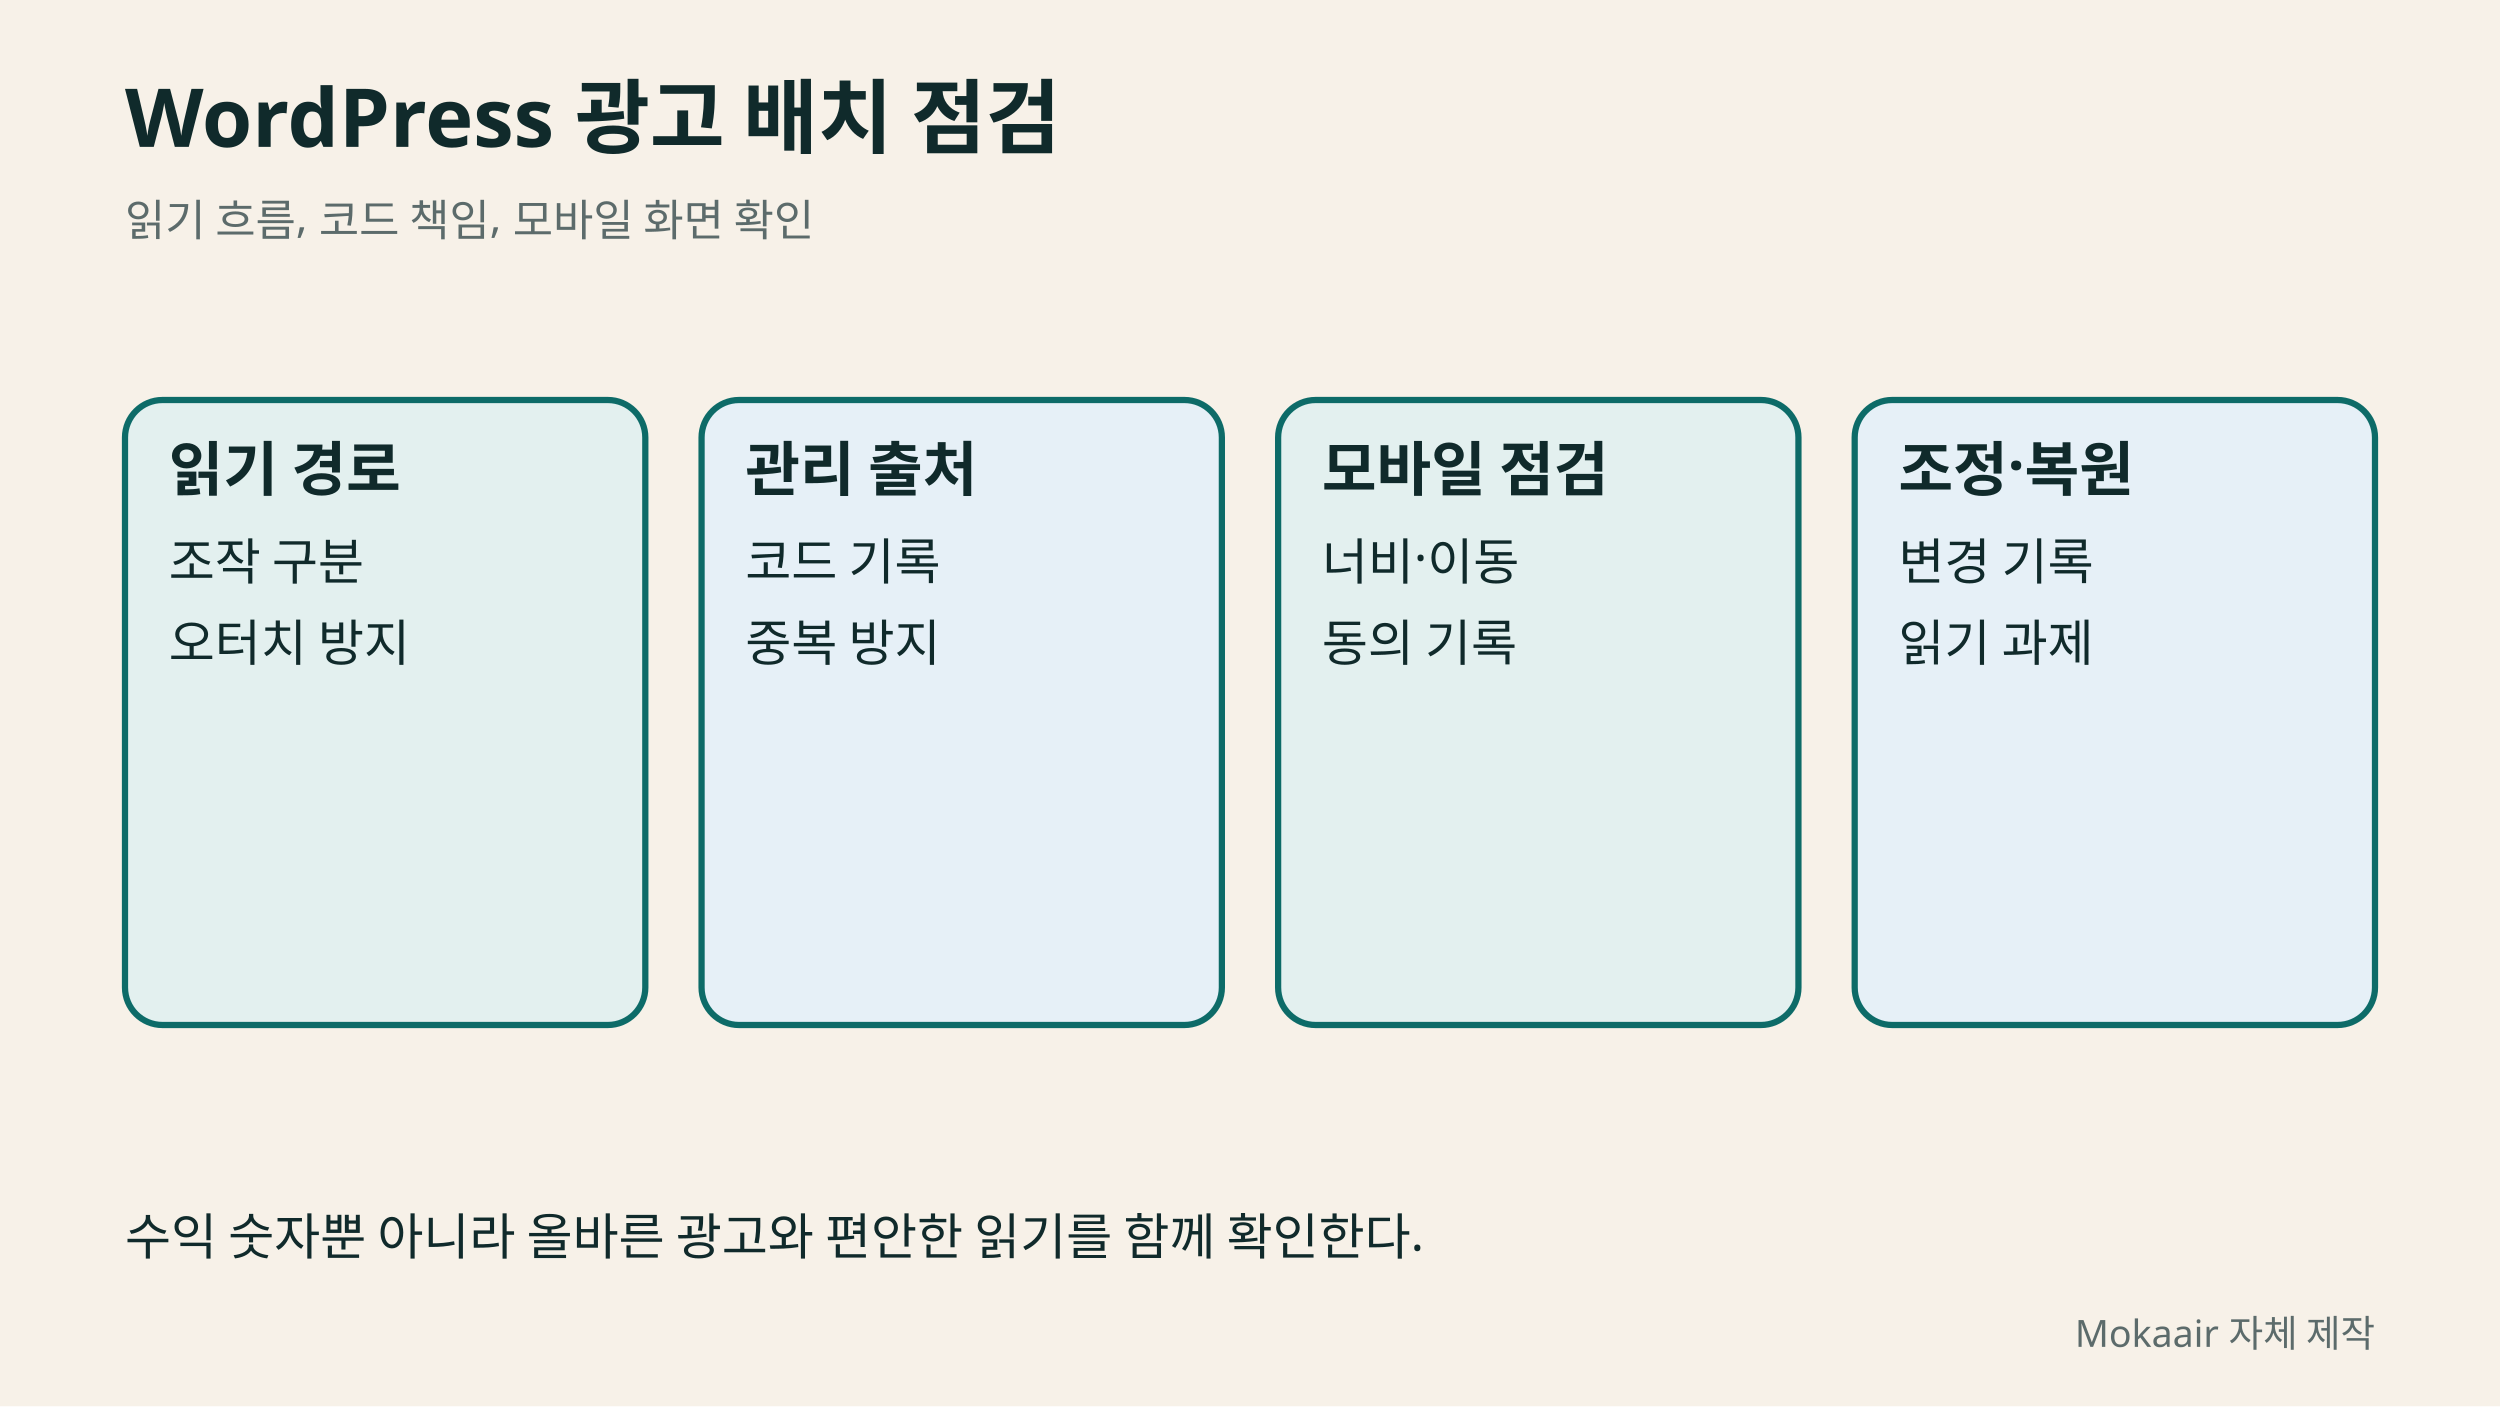
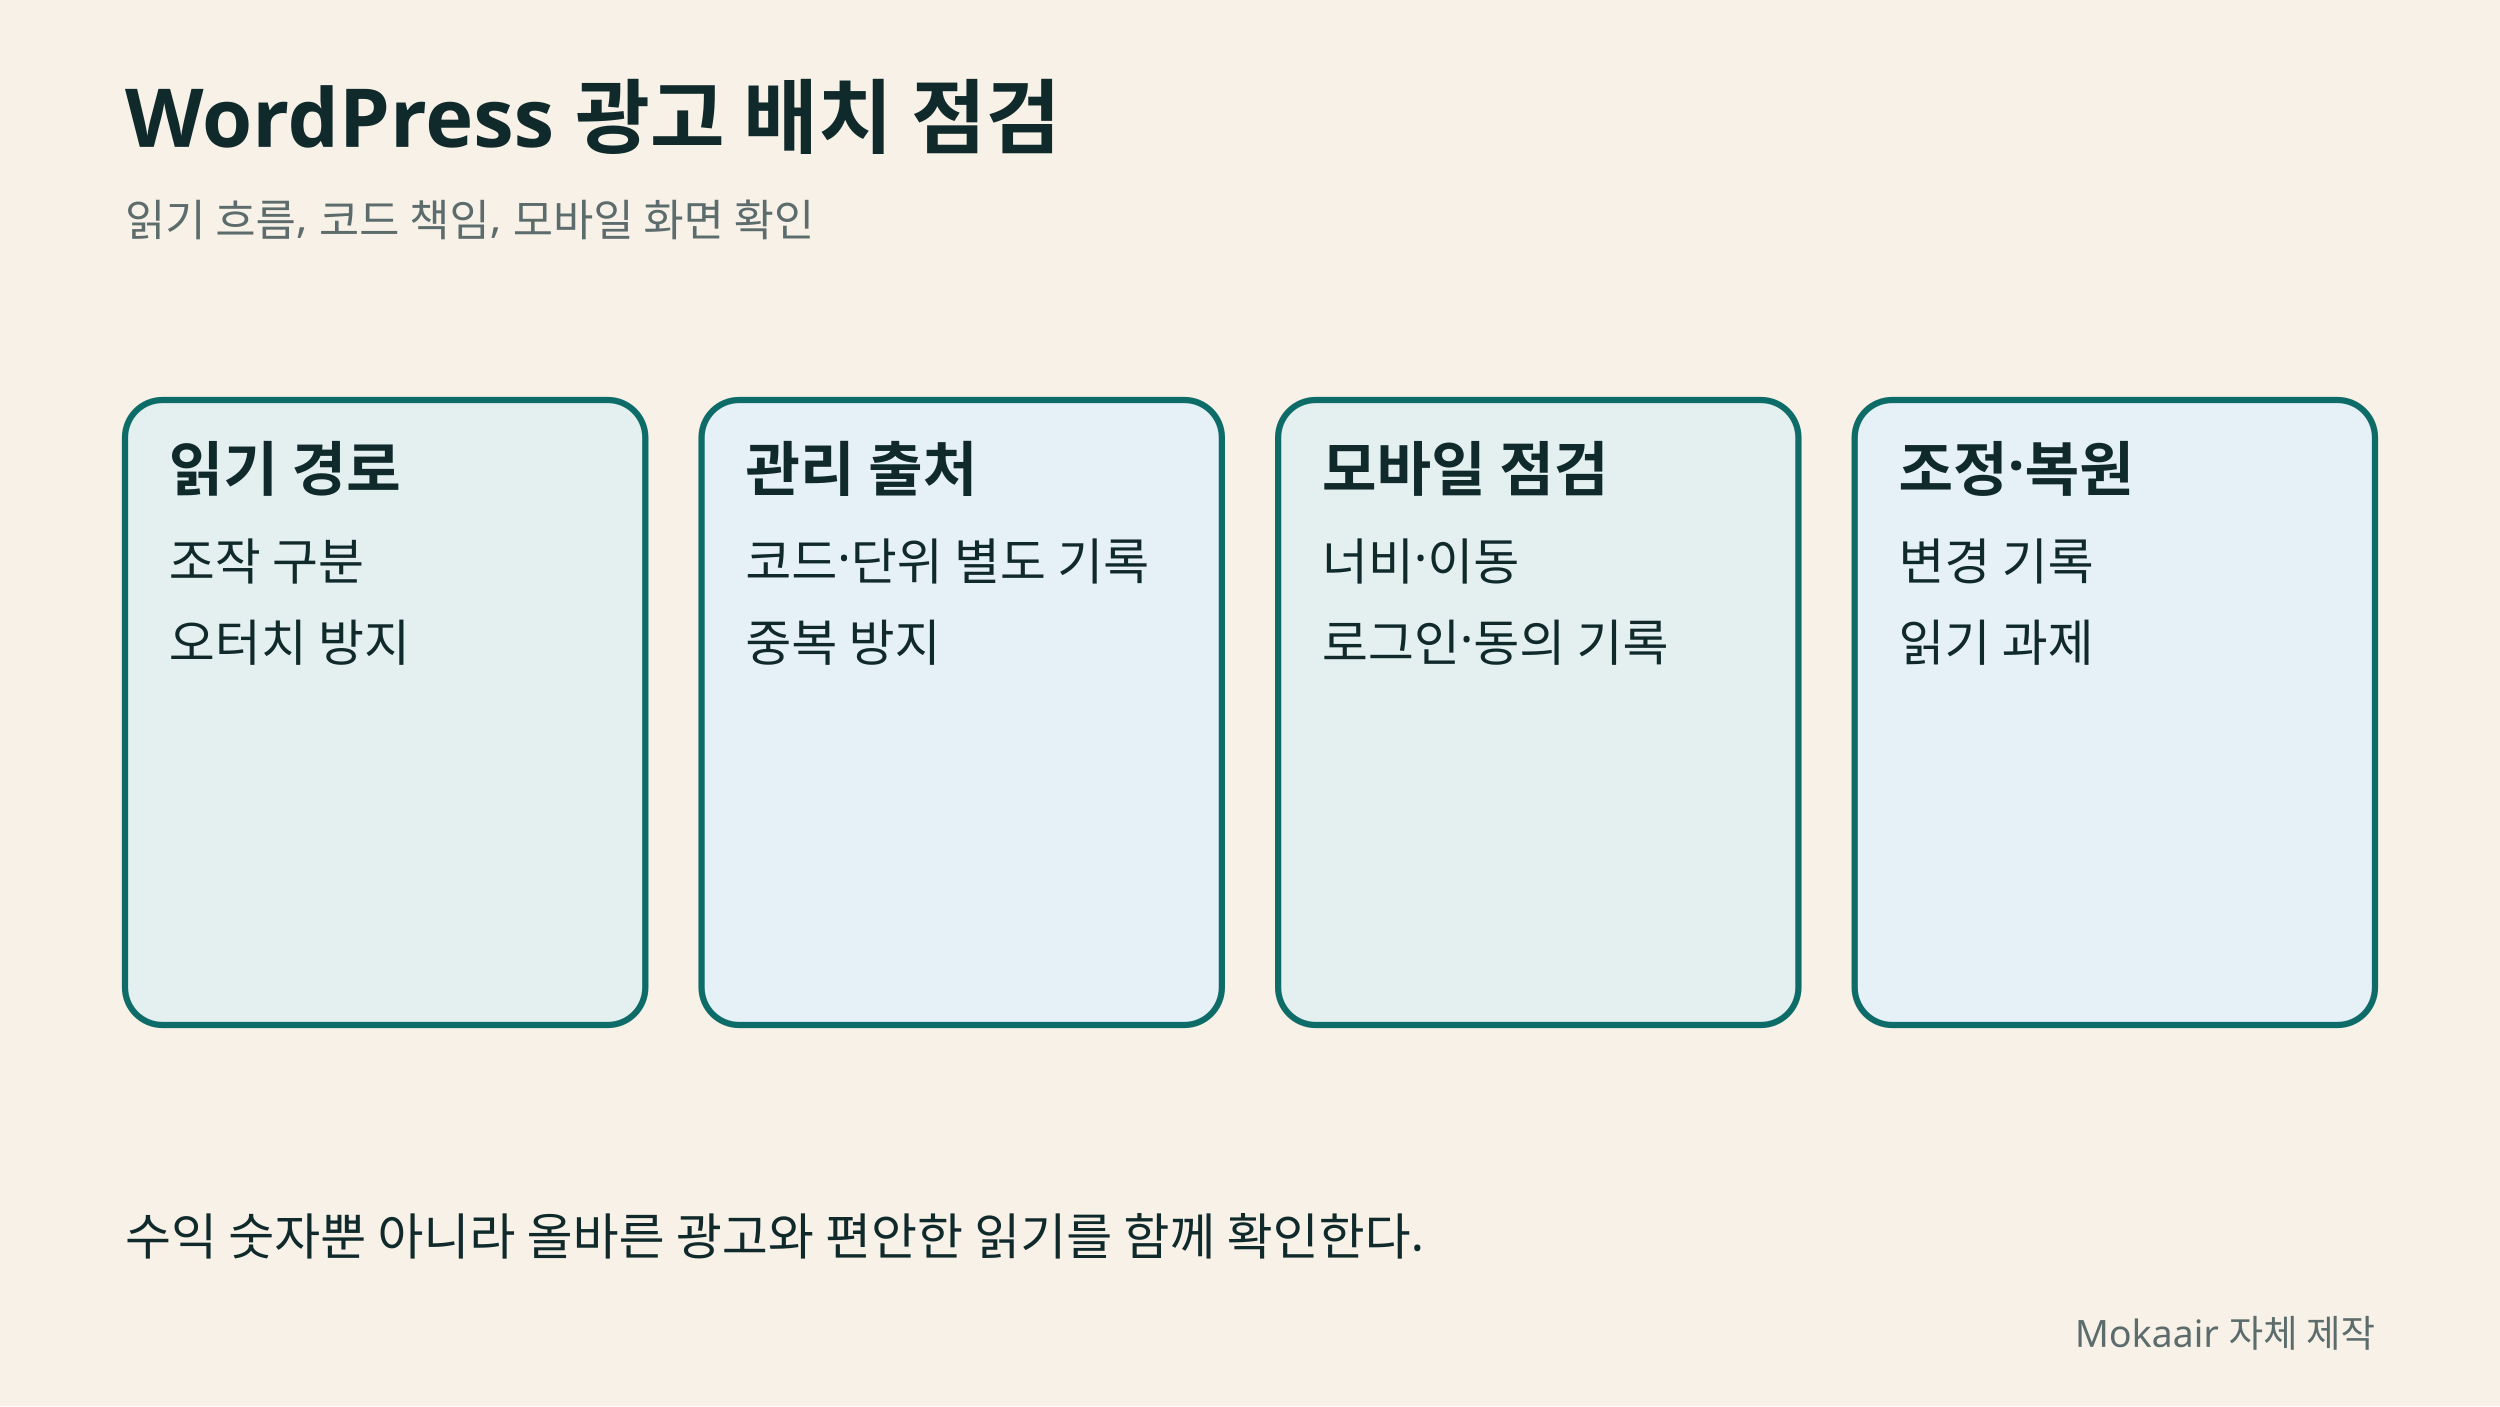
<svg xmlns="http://www.w3.org/2000/svg" viewBox="0 0 1600 900" width="1600" height="900" role="img" aria-labelledby="title desc" font-family="'Malgun Gothic',sans-serif">
  <rect width="1600" height="900" fill="#F7F1E8" />
  <text x="80" y="94" font-size="52" fill="#102A2B" text-anchor="start" font-weight="bold">WordPress 광고 배치 점검</text>
  <text x="80" y="151" font-size="28" fill="#5C6B6B" text-anchor="start" font-weight="normal">읽기 흐름, 코드 책임, 모바일 화면 확인</text>
  <rect x="80.0" y="256" width="333.0" height="400" rx="24" fill="#E3F0EF" stroke="#0D6B68" stroke-width="4" />
  <text x="108.0" y="314" font-size="38" fill="#102A2B" text-anchor="start" font-weight="bold">읽기 경로</text>
  <text x="108.0" y="371" font-size="32" fill="#102A2B" text-anchor="start" font-weight="normal">조작 구분</text>
  <text x="108.0" y="423" font-size="32" fill="#102A2B" text-anchor="start" font-weight="normal">오터치 방지</text>
  <rect x="449.0" y="256" width="333.0" height="400" rx="24" fill="#E6F0F7" stroke="#0D6B68" stroke-width="4" />
  <text x="477.0" y="314" font-size="38" fill="#102A2B" text-anchor="start" font-weight="bold">관리 출처</text>
-   <text x="477.0" y="371" font-size="32" fill="#102A2B" text-anchor="start" font-weight="normal">코드 기록</text>
+   <text x="477.0" y="371" font-size="32" fill="#102A2B" text-anchor="start" font-weight="normal">코드·단위 별도 기록</text>
  <text x="477.0" y="423" font-size="32" fill="#102A2B" text-anchor="start" font-weight="normal">중복 방지</text>
  <rect x="818.0" y="256" width="333.0" height="400" rx="24" fill="#E3F0EF" stroke="#0D6B68" stroke-width="4" />
  <text x="846.0" y="314" font-size="38" fill="#102A2B" text-anchor="start" font-weight="bold">모바일 점검</text>
  <text x="846.0" y="371" font-size="32" fill="#102A2B" text-anchor="start" font-weight="normal">너비·이동</text>
-   <text x="846.0" y="423" font-size="32" fill="#102A2B" text-anchor="start" font-weight="normal">동의 기록</text>
+   <text x="846.0" y="423" font-size="32" fill="#102A2B" text-anchor="start" font-weight="normal">로그인·동의 기록</text>
  <rect x="1187.0" y="256" width="333.0" height="400" rx="24" fill="#E6F0F7" stroke="#0D6B68" stroke-width="4" />
  <text x="1215.0" y="314" font-size="38" fill="#102A2B" text-anchor="start" font-weight="bold">조정·복원</text>
  <text x="1215.0" y="371" font-size="32" fill="#102A2B" text-anchor="start" font-weight="normal">변경 기록</text>
  <text x="1215.0" y="423" font-size="32" fill="#102A2B" text-anchor="start" font-weight="normal">읽기 과제</text>
  <text x="80" y="803" font-size="32" fill="#102A2B" text-anchor="start" font-weight="normal">수익 숫자뿐 아니라 올바른 광고와 편안한 읽기를 함께 확인한다.</text>
  <text x="1520" y="862" font-size="24" fill="#5C6B6B" text-anchor="end" font-weight="normal">Mokaair 자체 제작</text>
</svg>
